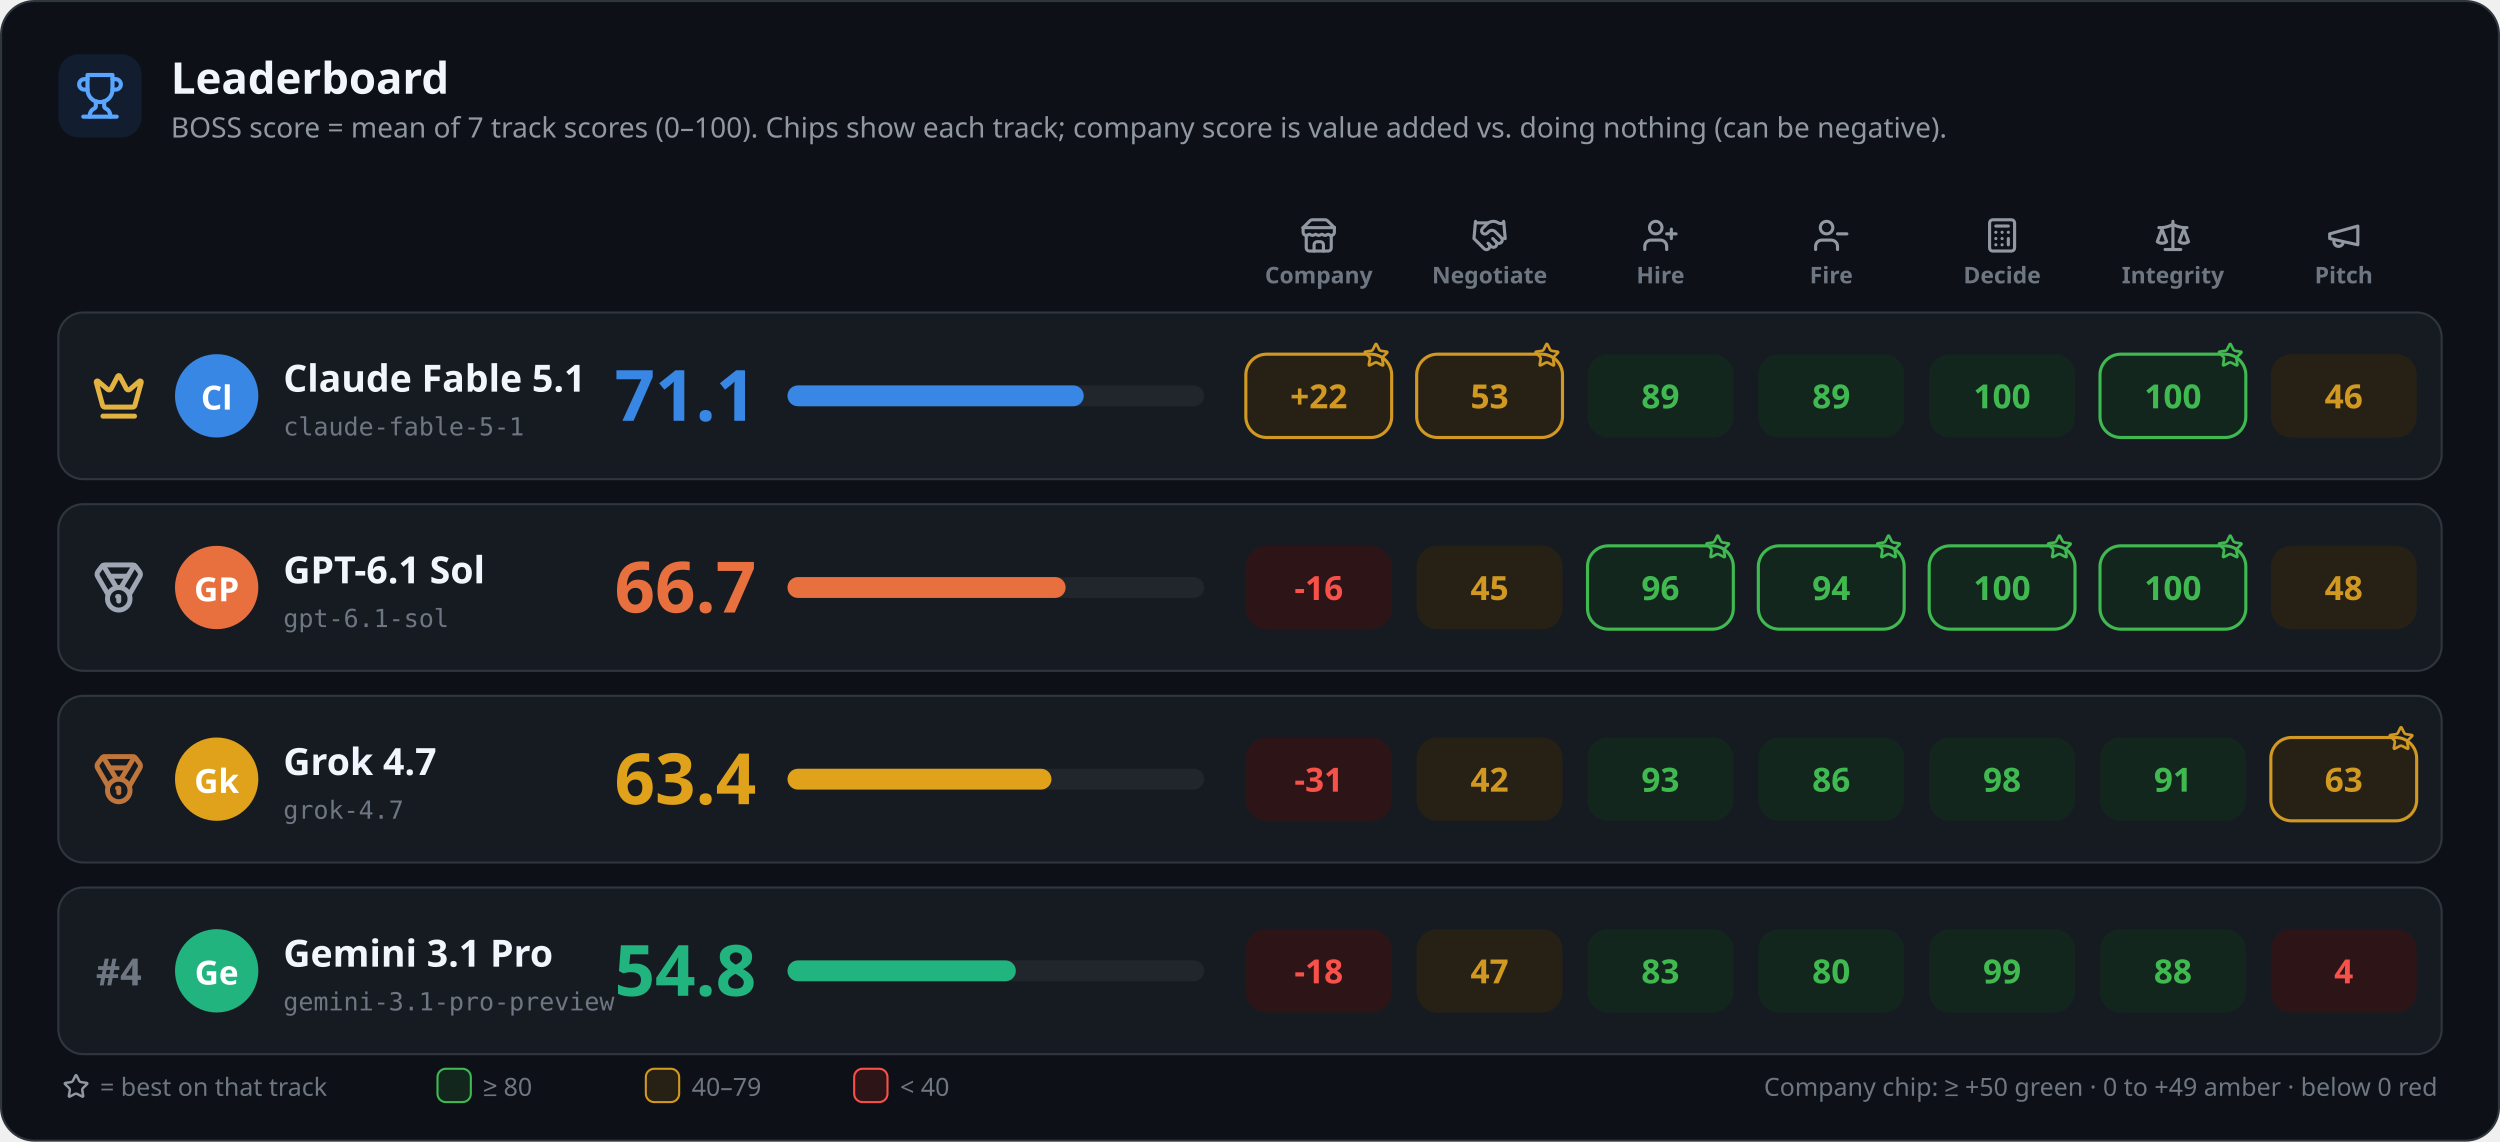
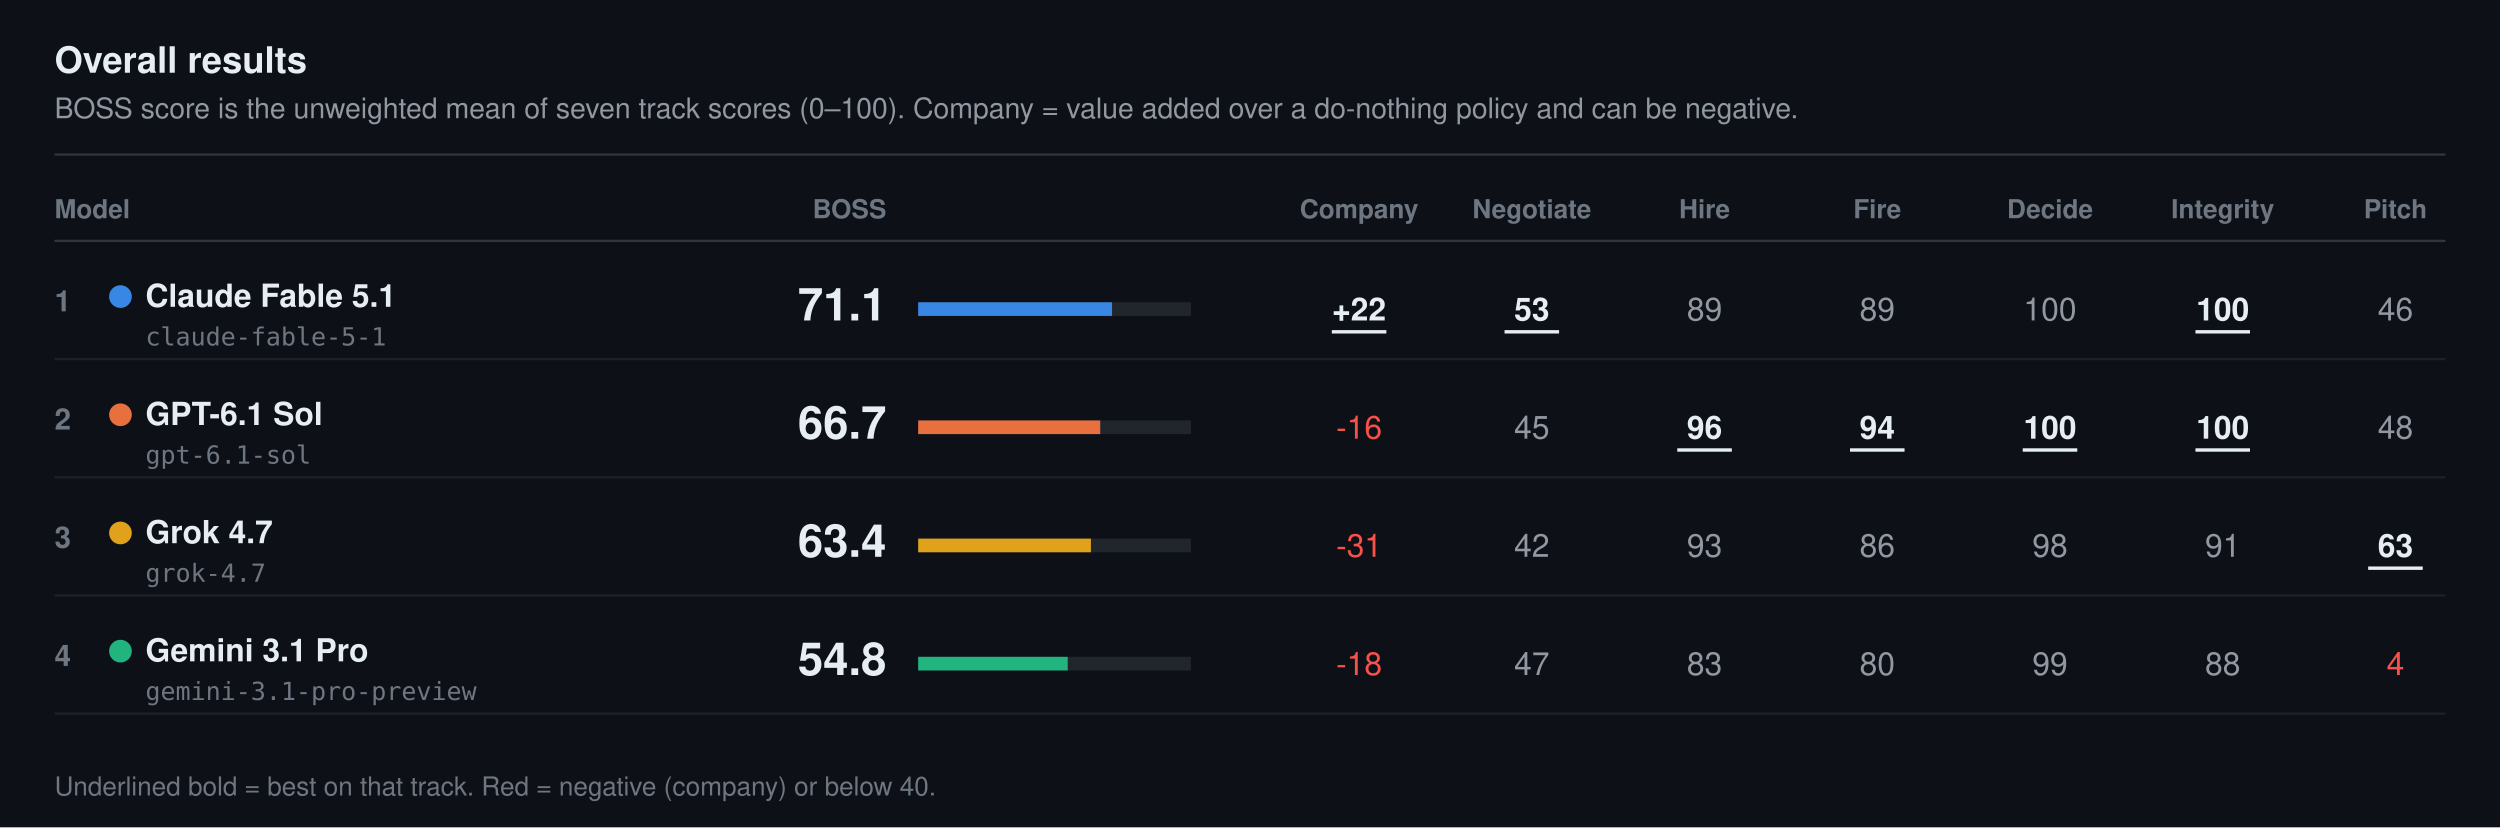
- <svg xmlns="http://www.w3.org/2000/svg" width="1200" height="548" viewBox="0 0 1200 548" role="img" aria-label="BOSSFIGHT leaderboard">
-   <rect x="0.5" y="0.5" width="1199" height="547" rx="16" fill="#0d1117" stroke="#30363d" />
-   <rect x="28" y="26" width="40" height="40" rx="10" fill="#121d2f" />
-   <g transform="translate(36.0,34.0) scale(1)" fill="none" stroke="#58a6ff" stroke-width="2" stroke-linecap="round" stroke-linejoin="round">
-     <path d="M6 9H4.5a2.5 2.5 0 0 1 0-5H6" />
-     <path d="M18 9h1.5a2.5 2.5 0 0 0 0-5H18" />
-     <path d="M4 22h16" />
-     <path d="M10 14.66V17c0 .55-.47.98-.97 1.21C7.85 18.75 7 20.24 7 22" />
-     <path d="M14 14.66V17c0 .55.47.98.97 1.21C16.15 18.75 17 20.24 17 22" />
-     <path d="M18 2H6v7a6 6 0 0 0 12 0V2Z" />
-   </g>
-   <text x="82.0" y="45.0" font-family="-apple-system,BlinkMacSystemFont,'Segoe UI','Noto Sans',Helvetica,Arial,sans-serif" font-size="21" font-weight="700" fill="#f0f6fc" text-anchor="start">Leaderboard</text>
-   <text x="82.0" y="66.0" font-family="-apple-system,BlinkMacSystemFont,'Segoe UI','Noto Sans',Helvetica,Arial,sans-serif" font-size="13.5" font-weight="400" fill="#9198a1" text-anchor="start">BOSS score = mean of 7 track scores (0–100). Chips show each track; company score is value added vs. doing nothing (can be negative).</text>
-   <g transform="translate(624.0,104.0) scale(0.75)" fill="none" stroke="#9198a1" stroke-width="2" stroke-linecap="round" stroke-linejoin="round">
-     <path d="m2 7 4.41-4.41A2 2 0 0 1 7.83 2h8.34a2 2 0 0 1 1.42.59L22 7" />
-     <path d="M4 12v8a2 2 0 0 0 2 2h12a2 2 0 0 0 2-2v-8" />
-     <path d="M15 22v-4a2 2 0 0 0-2-2h-2a2 2 0 0 0-2 2v4" />
-     <path d="M2 7h20" />
-     <path d="M22 7v3a2 2 0 0 1-2 2a2.7 2.7 0 0 1-1.59-.63.7.7 0 0 0-.82 0A2.7 2.7 0 0 1 16 12a2.7 2.7 0 0 1-1.59-.63.7.7 0 0 0-.82 0A2.7 2.7 0 0 1 12 12a2.7 2.7 0 0 1-1.59-.63.7.7 0 0 0-.82 0A2.7 2.7 0 0 1 8 12a2.7 2.7 0 0 1-1.59-.63.7.7 0 0 0-.82 0A2.7 2.7 0 0 1 4 12a2 2 0 0 1-2-2V7" />
-   </g>
-   <text x="633.0" y="136.0" font-family="-apple-system,BlinkMacSystemFont,'Segoe UI','Noto Sans',Helvetica,Arial,sans-serif" font-size="11" font-weight="600" fill="#6e7681" text-anchor="middle">Company</text>
-   <g transform="translate(706.0,104.0) scale(0.75)" fill="none" stroke="#9198a1" stroke-width="2" stroke-linecap="round" stroke-linejoin="round">
-     <path d="m11 17 2 2a1 1 0 1 0 3-3" />
-     <path d="m14 14 2.5 2.5a1 1 0 1 0 3-3l-3.88-3.88a3 3 0 0 0-4.24 0l-.88.88a1 1 0 1 1-3-3l2.81-2.81a5.79 5.79 0 0 1 7.06-.87l.47.28a2 2 0 0 0 1.42.25L21 4" />
-     <path d="m21 3 1 11h-2" />
-     <path d="M3 3 2 14l6.5 6.5a1 1 0 1 0 3-3" />
-     <path d="M3 4h8" />
-   </g>
-   <text x="715.0" y="136.0" font-family="-apple-system,BlinkMacSystemFont,'Segoe UI','Noto Sans',Helvetica,Arial,sans-serif" font-size="11" font-weight="600" fill="#6e7681" text-anchor="middle">Negotiate</text>
-   <g transform="translate(788.0,104.0) scale(0.75)" fill="none" stroke="#9198a1" stroke-width="2" stroke-linecap="round" stroke-linejoin="round">
-     <path d="M16 21v-2a4 4 0 0 0-4-4H6a4 4 0 0 0-4 4v2" />
-     <circle cx="9" cy="7" r="4" />
-     <line x1="19" x2="19" y1="8" y2="14" />
-     <line x1="22" x2="16" y1="11" y2="11" />
-   </g>
-   <text x="797.0" y="136.0" font-family="-apple-system,BlinkMacSystemFont,'Segoe UI','Noto Sans',Helvetica,Arial,sans-serif" font-size="11" font-weight="600" fill="#6e7681" text-anchor="middle">Hire</text>
-   <g transform="translate(870.0,104.0) scale(0.75)" fill="none" stroke="#9198a1" stroke-width="2" stroke-linecap="round" stroke-linejoin="round">
-     <path d="M16 21v-2a4 4 0 0 0-4-4H6a4 4 0 0 0-4 4v2" />
-     <circle cx="9" cy="7" r="4" />
-     <line x1="22" x2="16" y1="11" y2="11" />
-   </g>
-   <text x="879.0" y="136.0" font-family="-apple-system,BlinkMacSystemFont,'Segoe UI','Noto Sans',Helvetica,Arial,sans-serif" font-size="11" font-weight="600" fill="#6e7681" text-anchor="middle">Fire</text>
-   <g transform="translate(952.0,104.0) scale(0.75)" fill="none" stroke="#9198a1" stroke-width="2" stroke-linecap="round" stroke-linejoin="round">
-     <rect width="16" height="20" x="4" y="2" rx="2" />
-     <line x1="8" x2="16" y1="6" y2="6" />
-     <line x1="16" x2="16" y1="14" y2="18" />
-     <path d="M16 10h.01" />
-     <path d="M12 10h.01" />
-     <path d="M8 10h.01" />
-     <path d="M12 14h.01" />
-     <path d="M8 14h.01" />
-     <path d="M12 18h.01" />
-     <path d="M8 18h.01" />
-   </g>
-   <text x="961.0" y="136.0" font-family="-apple-system,BlinkMacSystemFont,'Segoe UI','Noto Sans',Helvetica,Arial,sans-serif" font-size="11" font-weight="600" fill="#6e7681" text-anchor="middle">Decide</text>
-   <g transform="translate(1034.0,104.0) scale(0.75)" fill="none" stroke="#9198a1" stroke-width="2" stroke-linecap="round" stroke-linejoin="round">
-     <path d="m16 16 3-8 3 8c-.87.65-1.92 1-3 1s-2.13-.35-3-1Z" />
-     <path d="m2 16 3-8 3 8c-.87.65-1.92 1-3 1s-2.13-.35-3-1Z" />
-     <path d="M7 21h10" />
-     <path d="M12 3v18" />
-     <path d="M3 7h2c2 0 5-1 7-2 2 1 5 2 7 2h2" />
-   </g>
-   <text x="1043.0" y="136.0" font-family="-apple-system,BlinkMacSystemFont,'Segoe UI','Noto Sans',Helvetica,Arial,sans-serif" font-size="11" font-weight="600" fill="#6e7681" text-anchor="middle">Integrity</text>
-   <g transform="translate(1116.0,104.0) scale(0.75)" fill="none" stroke="#9198a1" stroke-width="2" stroke-linecap="round" stroke-linejoin="round">
-     <path d="m3 11 18-5v12L3 14v-3z" />
-     <path d="M11.6 16.8a3 3 0 1 1-5.8-1.6" />
-   </g>
-   <text x="1125.0" y="136.0" font-family="-apple-system,BlinkMacSystemFont,'Segoe UI','Noto Sans',Helvetica,Arial,sans-serif" font-size="11" font-weight="600" fill="#6e7681" text-anchor="middle">Pitch</text>
-   <rect x="28" y="150" width="1144" height="80" rx="12" fill="#161b22" stroke="#30363d" />
-   <g transform="translate(44.0,177.0) scale(1.0833)" fill="none" stroke="#e3b341" stroke-width="2.2" stroke-linecap="round" stroke-linejoin="round">
-     <path d="M11.562 3.266a.5.5 0 0 1 .876 0L15.39 8.87a1 1 0 0 0 1.516.294L21.183 5.5a.5.5 0 0 1 .798.519l-2.834 10.246a1 1 0 0 1-.956.734H5.81a1 1 0 0 1-.957-.734L2.02 6.02a.5.5 0 0 1 .798-.519l4.276 3.664a1 1 0 0 0 1.516-.294z" />
-     <path d="M5 21h14" />
-   </g>
-   <circle cx="104" cy="190.0" r="20" fill="#3987e5" />
-   <text x="104.0" y="196.6" font-family="-apple-system,BlinkMacSystemFont,'Segoe UI','Noto Sans',Helvetica,Arial,sans-serif" font-size="16.0" font-weight="700" fill="#ffffff" text-anchor="middle">Cl</text>
-   <text x="136.0" y="188.0" font-family="-apple-system,BlinkMacSystemFont,'Segoe UI','Noto Sans',Helvetica,Arial,sans-serif" font-size="18" font-weight="700" fill="#f0f6fc" text-anchor="start">Claude Fable 5.1</text>
-   <text x="136.0" y="209.0" font-family="ui-monospace,SFMono-Regular,Menlo,monospace" font-size="12" font-weight="400" fill="#6e7681" text-anchor="start">claude-fable-5-1</text>
-   <text x="363.0" y="202.0" font-family="-apple-system,BlinkMacSystemFont,'Segoe UI','Noto Sans',Helvetica,Arial,sans-serif" font-size="34" font-weight="800" fill="#3987e5" text-anchor="end">71.1</text>
-   <rect x="378" y="185.0" width="200" height="10" rx="5" fill="#21262d" />
-   <rect x="378" y="185.0" width="142.2" height="10" rx="5" fill="#3987e5" />
-   <rect x="598" y="170.0" width="70" height="40" rx="10" fill="#272115" stroke="#d29922" stroke-width="1.5" />
-   <text x="633.0" y="196.0" font-family="-apple-system,BlinkMacSystemFont,'Segoe UI','Noto Sans',Helvetica,Arial,sans-serif" font-size="16" font-weight="700" fill="#d29922" text-anchor="middle">+22</text>
-   <g transform="translate(654.0,164.0) scale(0.5417)" fill="none" stroke="#d29922" stroke-width="2.4" stroke-linecap="round" stroke-linejoin="round">
-     <path d="M11.525 2.295a.53.53 0 0 1 .95 0l2.31 4.679a2.123 2.123 0 0 0 1.595 1.16l5.166.756a.53.53 0 0 1 .294.904l-3.736 3.638a2.123 2.123 0 0 0-.611 1.878l.882 5.14a.53.53 0 0 1-.771.56l-4.618-2.428a2.122 2.122 0 0 0-1.973 0L6.396 21.01a.53.53 0 0 1-.77-.56l.881-5.139a2.122 2.122 0 0 0-.611-1.879L2.16 9.795a.53.53 0 0 1 .294-.906l5.165-.755a2.122 2.122 0 0 0 1.597-1.16z" />
-   </g>
-   <rect x="680" y="170.0" width="70" height="40" rx="10" fill="#272115" stroke="#d29922" stroke-width="1.5" />
-   <text x="715.0" y="196.0" font-family="-apple-system,BlinkMacSystemFont,'Segoe UI','Noto Sans',Helvetica,Arial,sans-serif" font-size="16" font-weight="700" fill="#d29922" text-anchor="middle">53</text>
-   <g transform="translate(736.0,164.0) scale(0.5417)" fill="none" stroke="#d29922" stroke-width="2.4" stroke-linecap="round" stroke-linejoin="round">
-     <path d="M11.525 2.295a.53.53 0 0 1 .95 0l2.31 4.679a2.123 2.123 0 0 0 1.595 1.16l5.166.756a.53.53 0 0 1 .294.904l-3.736 3.638a2.123 2.123 0 0 0-.611 1.878l.882 5.14a.53.53 0 0 1-.771.56l-4.618-2.428a2.122 2.122 0 0 0-1.973 0L6.396 21.01a.53.53 0 0 1-.77-.56l.881-5.139a2.122 2.122 0 0 0-.611-1.879L2.16 9.795a.53.53 0 0 1 .294-.906l5.165-.755a2.122 2.122 0 0 0 1.597-1.16z" />
-   </g>
-   <rect x="762" y="170.0" width="70" height="40" rx="10" fill="#12261e" />
-   <text x="797.0" y="196.0" font-family="-apple-system,BlinkMacSystemFont,'Segoe UI','Noto Sans',Helvetica,Arial,sans-serif" font-size="16" font-weight="700" fill="#3fb950" text-anchor="middle">89</text>
-   <rect x="844" y="170.0" width="70" height="40" rx="10" fill="#12261e" />
-   <text x="879.0" y="196.0" font-family="-apple-system,BlinkMacSystemFont,'Segoe UI','Noto Sans',Helvetica,Arial,sans-serif" font-size="16" font-weight="700" fill="#3fb950" text-anchor="middle">89</text>
-   <rect x="926" y="170.0" width="70" height="40" rx="10" fill="#12261e" />
-   <text x="961.0" y="196.0" font-family="-apple-system,BlinkMacSystemFont,'Segoe UI','Noto Sans',Helvetica,Arial,sans-serif" font-size="16" font-weight="700" fill="#3fb950" text-anchor="middle">100</text>
-   <rect x="1008" y="170.0" width="70" height="40" rx="10" fill="#12261e" stroke="#3fb950" stroke-width="1.5" />
-   <text x="1043.0" y="196.0" font-family="-apple-system,BlinkMacSystemFont,'Segoe UI','Noto Sans',Helvetica,Arial,sans-serif" font-size="16" font-weight="700" fill="#3fb950" text-anchor="middle">100</text>
-   <g transform="translate(1064.0,164.0) scale(0.5417)" fill="none" stroke="#3fb950" stroke-width="2.4" stroke-linecap="round" stroke-linejoin="round">
-     <path d="M11.525 2.295a.53.53 0 0 1 .95 0l2.31 4.679a2.123 2.123 0 0 0 1.595 1.16l5.166.756a.53.53 0 0 1 .294.904l-3.736 3.638a2.123 2.123 0 0 0-.611 1.878l.882 5.14a.53.53 0 0 1-.771.56l-4.618-2.428a2.122 2.122 0 0 0-1.973 0L6.396 21.01a.53.53 0 0 1-.77-.56l.881-5.139a2.122 2.122 0 0 0-.611-1.879L2.16 9.795a.53.53 0 0 1 .294-.906l5.165-.755a2.122 2.122 0 0 0 1.597-1.16z" />
-   </g>
-   <rect x="1090" y="170.0" width="70" height="40" rx="10" fill="#272115" />
-   <text x="1125.0" y="196.0" font-family="-apple-system,BlinkMacSystemFont,'Segoe UI','Noto Sans',Helvetica,Arial,sans-serif" font-size="16" font-weight="700" fill="#d29922" text-anchor="middle">46</text>
-   <rect x="28" y="242" width="1144" height="80" rx="12" fill="#161b22" stroke="#30363d" />
-   <g transform="translate(44.0,269.0) scale(1.0833)" fill="none" stroke="#9ea7b3" stroke-width="2.2" stroke-linecap="round" stroke-linejoin="round">
-     <path d="M7.21 15 2.66 7.14a2 2 0 0 1 .13-2.2L4.4 2.8A2 2 0 0 1 6 2h12a2 2 0 0 1 1.6.8l1.6 2.14a2 2 0 0 1 .14 2.2L16.79 15" />
-     <path d="M11 12 5.12 2.2" />
-     <path d="m13 12 5.88-9.8" />
-     <path d="M8 7h8" />
-     <circle cx="12" cy="17" r="5" />
-     <path d="M12 18v-2h-.5" />
-   </g>
-   <circle cx="104" cy="282.0" r="20" fill="#e8703f" />
-   <text x="104.0" y="288.6" font-family="-apple-system,BlinkMacSystemFont,'Segoe UI','Noto Sans',Helvetica,Arial,sans-serif" font-size="16.0" font-weight="700" fill="#ffffff" text-anchor="middle">GP</text>
-   <text x="136.0" y="280.0" font-family="-apple-system,BlinkMacSystemFont,'Segoe UI','Noto Sans',Helvetica,Arial,sans-serif" font-size="18" font-weight="700" fill="#f0f6fc" text-anchor="start">GPT-6.1 Sol</text>
-   <text x="136.0" y="301.0" font-family="ui-monospace,SFMono-Regular,Menlo,monospace" font-size="12" font-weight="400" fill="#6e7681" text-anchor="start">gpt-6.1-sol</text>
-   <text x="363.0" y="294.0" font-family="-apple-system,BlinkMacSystemFont,'Segoe UI','Noto Sans',Helvetica,Arial,sans-serif" font-size="34" font-weight="800" fill="#e8703f" text-anchor="end">66.7</text>
-   <rect x="378" y="277.0" width="200" height="10" rx="5" fill="#21262d" />
-   <rect x="378" y="277.0" width="133.5" height="10" rx="5" fill="#e8703f" />
-   <rect x="598" y="262.0" width="70" height="40" rx="10" fill="#2d1517" />
-   <text x="633.0" y="288.0" font-family="-apple-system,BlinkMacSystemFont,'Segoe UI','Noto Sans',Helvetica,Arial,sans-serif" font-size="16" font-weight="700" fill="#f85149" text-anchor="middle">-16</text>
-   <rect x="680" y="262.0" width="70" height="40" rx="10" fill="#272115" />
-   <text x="715.0" y="288.0" font-family="-apple-system,BlinkMacSystemFont,'Segoe UI','Noto Sans',Helvetica,Arial,sans-serif" font-size="16" font-weight="700" fill="#d29922" text-anchor="middle">45</text>
-   <rect x="762" y="262.0" width="70" height="40" rx="10" fill="#12261e" stroke="#3fb950" stroke-width="1.5" />
-   <text x="797.0" y="288.0" font-family="-apple-system,BlinkMacSystemFont,'Segoe UI','Noto Sans',Helvetica,Arial,sans-serif" font-size="16" font-weight="700" fill="#3fb950" text-anchor="middle">96</text>
-   <g transform="translate(818.0,256.0) scale(0.5417)" fill="none" stroke="#3fb950" stroke-width="2.4" stroke-linecap="round" stroke-linejoin="round">
-     <path d="M11.525 2.295a.53.53 0 0 1 .95 0l2.31 4.679a2.123 2.123 0 0 0 1.595 1.16l5.166.756a.53.53 0 0 1 .294.904l-3.736 3.638a2.123 2.123 0 0 0-.611 1.878l.882 5.14a.53.53 0 0 1-.771.56l-4.618-2.428a2.122 2.122 0 0 0-1.973 0L6.396 21.01a.53.53 0 0 1-.77-.56l.881-5.139a2.122 2.122 0 0 0-.611-1.879L2.16 9.795a.53.53 0 0 1 .294-.906l5.165-.755a2.122 2.122 0 0 0 1.597-1.16z" />
-   </g>
-   <rect x="844" y="262.0" width="70" height="40" rx="10" fill="#12261e" stroke="#3fb950" stroke-width="1.5" />
-   <text x="879.0" y="288.0" font-family="-apple-system,BlinkMacSystemFont,'Segoe UI','Noto Sans',Helvetica,Arial,sans-serif" font-size="16" font-weight="700" fill="#3fb950" text-anchor="middle">94</text>
-   <g transform="translate(900.0,256.0) scale(0.5417)" fill="none" stroke="#3fb950" stroke-width="2.4" stroke-linecap="round" stroke-linejoin="round">
-     <path d="M11.525 2.295a.53.53 0 0 1 .95 0l2.31 4.679a2.123 2.123 0 0 0 1.595 1.16l5.166.756a.53.53 0 0 1 .294.904l-3.736 3.638a2.123 2.123 0 0 0-.611 1.878l.882 5.14a.53.53 0 0 1-.771.56l-4.618-2.428a2.122 2.122 0 0 0-1.973 0L6.396 21.01a.53.53 0 0 1-.77-.56l.881-5.139a2.122 2.122 0 0 0-.611-1.879L2.16 9.795a.53.53 0 0 1 .294-.906l5.165-.755a2.122 2.122 0 0 0 1.597-1.16z" />
-   </g>
-   <rect x="926" y="262.0" width="70" height="40" rx="10" fill="#12261e" stroke="#3fb950" stroke-width="1.5" />
-   <text x="961.0" y="288.0" font-family="-apple-system,BlinkMacSystemFont,'Segoe UI','Noto Sans',Helvetica,Arial,sans-serif" font-size="16" font-weight="700" fill="#3fb950" text-anchor="middle">100</text>
-   <g transform="translate(982.0,256.0) scale(0.5417)" fill="none" stroke="#3fb950" stroke-width="2.4" stroke-linecap="round" stroke-linejoin="round">
-     <path d="M11.525 2.295a.53.53 0 0 1 .95 0l2.31 4.679a2.123 2.123 0 0 0 1.595 1.16l5.166.756a.53.53 0 0 1 .294.904l-3.736 3.638a2.123 2.123 0 0 0-.611 1.878l.882 5.14a.53.53 0 0 1-.771.56l-4.618-2.428a2.122 2.122 0 0 0-1.973 0L6.396 21.01a.53.53 0 0 1-.77-.56l.881-5.139a2.122 2.122 0 0 0-.611-1.879L2.16 9.795a.53.53 0 0 1 .294-.906l5.165-.755a2.122 2.122 0 0 0 1.597-1.16z" />
-   </g>
-   <rect x="1008" y="262.0" width="70" height="40" rx="10" fill="#12261e" stroke="#3fb950" stroke-width="1.5" />
-   <text x="1043.0" y="288.0" font-family="-apple-system,BlinkMacSystemFont,'Segoe UI','Noto Sans',Helvetica,Arial,sans-serif" font-size="16" font-weight="700" fill="#3fb950" text-anchor="middle">100</text>
-   <g transform="translate(1064.0,256.0) scale(0.5417)" fill="none" stroke="#3fb950" stroke-width="2.4" stroke-linecap="round" stroke-linejoin="round">
-     <path d="M11.525 2.295a.53.53 0 0 1 .95 0l2.31 4.679a2.123 2.123 0 0 0 1.595 1.16l5.166.756a.53.53 0 0 1 .294.904l-3.736 3.638a2.123 2.123 0 0 0-.611 1.878l.882 5.14a.53.53 0 0 1-.771.56l-4.618-2.428a2.122 2.122 0 0 0-1.973 0L6.396 21.01a.53.53 0 0 1-.77-.56l.881-5.139a2.122 2.122 0 0 0-.611-1.879L2.16 9.795a.53.53 0 0 1 .294-.906l5.165-.755a2.122 2.122 0 0 0 1.597-1.16z" />
-   </g>
-   <rect x="1090" y="262.0" width="70" height="40" rx="10" fill="#272115" />
-   <text x="1125.0" y="288.0" font-family="-apple-system,BlinkMacSystemFont,'Segoe UI','Noto Sans',Helvetica,Arial,sans-serif" font-size="16" font-weight="700" fill="#d29922" text-anchor="middle">48</text>
-   <rect x="28" y="334" width="1144" height="80" rx="12" fill="#161b22" stroke="#30363d" />
-   <g transform="translate(44.0,361.0) scale(1.0833)" fill="none" stroke="#c0763b" stroke-width="2.2" stroke-linecap="round" stroke-linejoin="round">
-     <path d="M7.21 15 2.66 7.14a2 2 0 0 1 .13-2.2L4.4 2.8A2 2 0 0 1 6 2h12a2 2 0 0 1 1.6.8l1.6 2.14a2 2 0 0 1 .14 2.2L16.79 15" />
-     <path d="M11 12 5.12 2.2" />
-     <path d="m13 12 5.88-9.8" />
-     <path d="M8 7h8" />
-     <circle cx="12" cy="17" r="5" />
-     <path d="M12 18v-2h-.5" />
-   </g>
-   <circle cx="104" cy="374.0" r="20" fill="#e0a21a" />
-   <text x="104.0" y="380.6" font-family="-apple-system,BlinkMacSystemFont,'Segoe UI','Noto Sans',Helvetica,Arial,sans-serif" font-size="16.0" font-weight="700" fill="#ffffff" text-anchor="middle">Gk</text>
-   <text x="136.0" y="372.0" font-family="-apple-system,BlinkMacSystemFont,'Segoe UI','Noto Sans',Helvetica,Arial,sans-serif" font-size="18" font-weight="700" fill="#f0f6fc" text-anchor="start">Grok 4.7</text>
-   <text x="136.0" y="393.0" font-family="ui-monospace,SFMono-Regular,Menlo,monospace" font-size="12" font-weight="400" fill="#6e7681" text-anchor="start">grok-4.7</text>
-   <text x="363.0" y="386.0" font-family="-apple-system,BlinkMacSystemFont,'Segoe UI','Noto Sans',Helvetica,Arial,sans-serif" font-size="34" font-weight="800" fill="#e0a21a" text-anchor="end">63.4</text>
-   <rect x="378" y="369.0" width="200" height="10" rx="5" fill="#21262d" />
-   <rect x="378" y="369.0" width="126.7" height="10" rx="5" fill="#e0a21a" />
-   <rect x="598" y="354.0" width="70" height="40" rx="10" fill="#2d1517" />
-   <text x="633.0" y="380.0" font-family="-apple-system,BlinkMacSystemFont,'Segoe UI','Noto Sans',Helvetica,Arial,sans-serif" font-size="16" font-weight="700" fill="#f85149" text-anchor="middle">-31</text>
-   <rect x="680" y="354.0" width="70" height="40" rx="10" fill="#272115" />
-   <text x="715.0" y="380.0" font-family="-apple-system,BlinkMacSystemFont,'Segoe UI','Noto Sans',Helvetica,Arial,sans-serif" font-size="16" font-weight="700" fill="#d29922" text-anchor="middle">42</text>
-   <rect x="762" y="354.0" width="70" height="40" rx="10" fill="#12261e" />
-   <text x="797.0" y="380.0" font-family="-apple-system,BlinkMacSystemFont,'Segoe UI','Noto Sans',Helvetica,Arial,sans-serif" font-size="16" font-weight="700" fill="#3fb950" text-anchor="middle">93</text>
-   <rect x="844" y="354.0" width="70" height="40" rx="10" fill="#12261e" />
-   <text x="879.0" y="380.0" font-family="-apple-system,BlinkMacSystemFont,'Segoe UI','Noto Sans',Helvetica,Arial,sans-serif" font-size="16" font-weight="700" fill="#3fb950" text-anchor="middle">86</text>
-   <rect x="926" y="354.0" width="70" height="40" rx="10" fill="#12261e" />
-   <text x="961.0" y="380.0" font-family="-apple-system,BlinkMacSystemFont,'Segoe UI','Noto Sans',Helvetica,Arial,sans-serif" font-size="16" font-weight="700" fill="#3fb950" text-anchor="middle">98</text>
-   <rect x="1008" y="354.0" width="70" height="40" rx="10" fill="#12261e" />
-   <text x="1043.0" y="380.0" font-family="-apple-system,BlinkMacSystemFont,'Segoe UI','Noto Sans',Helvetica,Arial,sans-serif" font-size="16" font-weight="700" fill="#3fb950" text-anchor="middle">91</text>
-   <rect x="1090" y="354.0" width="70" height="40" rx="10" fill="#272115" stroke="#d29922" stroke-width="1.5" />
-   <text x="1125.0" y="380.0" font-family="-apple-system,BlinkMacSystemFont,'Segoe UI','Noto Sans',Helvetica,Arial,sans-serif" font-size="16" font-weight="700" fill="#d29922" text-anchor="middle">63</text>
-   <g transform="translate(1146.0,348.0) scale(0.5417)" fill="none" stroke="#d29922" stroke-width="2.4" stroke-linecap="round" stroke-linejoin="round">
-     <path d="M11.525 2.295a.53.53 0 0 1 .95 0l2.31 4.679a2.123 2.123 0 0 0 1.595 1.16l5.166.756a.53.53 0 0 1 .294.904l-3.736 3.638a2.123 2.123 0 0 0-.611 1.878l.882 5.14a.53.53 0 0 1-.771.56l-4.618-2.428a2.122 2.122 0 0 0-1.973 0L6.396 21.01a.53.53 0 0 1-.77-.56l.881-5.139a2.122 2.122 0 0 0-.611-1.879L2.16 9.795a.53.53 0 0 1 .294-.906l5.165-.755a2.122 2.122 0 0 0 1.597-1.16z" />
-   </g>
-   <rect x="28" y="426" width="1144" height="80" rx="12" fill="#161b22" stroke="#30363d" />
-   <text x="57.0" y="473.0" font-family="-apple-system,BlinkMacSystemFont,'Segoe UI','Noto Sans',Helvetica,Arial,sans-serif" font-size="18" font-weight="700" fill="#6e7681" text-anchor="middle">#4</text>
-   <circle cx="104" cy="466.0" r="20" fill="#22b47f" />
-   <text x="104.0" y="472.6" font-family="-apple-system,BlinkMacSystemFont,'Segoe UI','Noto Sans',Helvetica,Arial,sans-serif" font-size="16.0" font-weight="700" fill="#ffffff" text-anchor="middle">Ge</text>
-   <text x="136.0" y="464.0" font-family="-apple-system,BlinkMacSystemFont,'Segoe UI','Noto Sans',Helvetica,Arial,sans-serif" font-size="18" font-weight="700" fill="#f0f6fc" text-anchor="start">Gemini 3.1 Pro</text>
-   <text x="136.0" y="485.0" font-family="ui-monospace,SFMono-Regular,Menlo,monospace" font-size="12" font-weight="400" fill="#6e7681" text-anchor="start">gemini-3.1-pro-preview</text>
-   <text x="363.0" y="478.0" font-family="-apple-system,BlinkMacSystemFont,'Segoe UI','Noto Sans',Helvetica,Arial,sans-serif" font-size="34" font-weight="800" fill="#22b47f" text-anchor="end">54.8</text>
-   <rect x="378" y="461.0" width="200" height="10" rx="5" fill="#21262d" />
-   <rect x="378" y="461.0" width="109.6" height="10" rx="5" fill="#22b47f" />
-   <rect x="598" y="446.0" width="70" height="40" rx="10" fill="#2d1517" />
-   <text x="633.0" y="472.0" font-family="-apple-system,BlinkMacSystemFont,'Segoe UI','Noto Sans',Helvetica,Arial,sans-serif" font-size="16" font-weight="700" fill="#f85149" text-anchor="middle">-18</text>
-   <rect x="680" y="446.0" width="70" height="40" rx="10" fill="#272115" />
-   <text x="715.0" y="472.0" font-family="-apple-system,BlinkMacSystemFont,'Segoe UI','Noto Sans',Helvetica,Arial,sans-serif" font-size="16" font-weight="700" fill="#d29922" text-anchor="middle">47</text>
-   <rect x="762" y="446.0" width="70" height="40" rx="10" fill="#12261e" />
-   <text x="797.0" y="472.0" font-family="-apple-system,BlinkMacSystemFont,'Segoe UI','Noto Sans',Helvetica,Arial,sans-serif" font-size="16" font-weight="700" fill="#3fb950" text-anchor="middle">83</text>
-   <rect x="844" y="446.0" width="70" height="40" rx="10" fill="#12261e" />
-   <text x="879.0" y="472.0" font-family="-apple-system,BlinkMacSystemFont,'Segoe UI','Noto Sans',Helvetica,Arial,sans-serif" font-size="16" font-weight="700" fill="#3fb950" text-anchor="middle">80</text>
-   <rect x="926" y="446.0" width="70" height="40" rx="10" fill="#12261e" />
-   <text x="961.0" y="472.0" font-family="-apple-system,BlinkMacSystemFont,'Segoe UI','Noto Sans',Helvetica,Arial,sans-serif" font-size="16" font-weight="700" fill="#3fb950" text-anchor="middle">99</text>
-   <rect x="1008" y="446.0" width="70" height="40" rx="10" fill="#12261e" />
-   <text x="1043.0" y="472.0" font-family="-apple-system,BlinkMacSystemFont,'Segoe UI','Noto Sans',Helvetica,Arial,sans-serif" font-size="16" font-weight="700" fill="#3fb950" text-anchor="middle">88</text>
-   <rect x="1090" y="446.0" width="70" height="40" rx="10" fill="#2d1517" />
-   <text x="1125.0" y="472.0" font-family="-apple-system,BlinkMacSystemFont,'Segoe UI','Noto Sans',Helvetica,Arial,sans-serif" font-size="16" font-weight="700" fill="#f85149" text-anchor="middle">4</text>
-   <g transform="translate(30.0,515.0) scale(0.5417)" fill="none" stroke="#9198a1" stroke-width="2.2" stroke-linecap="round" stroke-linejoin="round">
-     <path d="M11.525 2.295a.53.53 0 0 1 .95 0l2.31 4.679a2.123 2.123 0 0 0 1.595 1.16l5.166.756a.53.53 0 0 1 .294.904l-3.736 3.638a2.123 2.123 0 0 0-.611 1.878l.882 5.14a.53.53 0 0 1-.771.56l-4.618-2.428a2.122 2.122 0 0 0-1.973 0L6.396 21.01a.53.53 0 0 1-.77-.56l.881-5.139a2.122 2.122 0 0 0-.611-1.879L2.16 9.795a.53.53 0 0 1 .294-.906l5.165-.755a2.122 2.122 0 0 0 1.597-1.16z" />
-   </g>
-   <text x="48.0" y="526.0" font-family="-apple-system,BlinkMacSystemFont,'Segoe UI','Noto Sans',Helvetica,Arial,sans-serif" font-size="12" font-weight="400" fill="#6e7681" text-anchor="start">= best on that track</text>
-   <text x="1170.0" y="526.0" font-family="-apple-system,BlinkMacSystemFont,'Segoe UI','Noto Sans',Helvetica,Arial,sans-serif" font-size="12" font-weight="400" fill="#6e7681" text-anchor="end">Company chip: ≥ +50 green · 0 to +49 amber · below 0 red</text>
-   <rect x="210" y="513" width="16" height="16" rx="4" fill="#12261e" stroke="#3fb950" />
-   <text x="232.0" y="526.0" font-family="-apple-system,BlinkMacSystemFont,'Segoe UI','Noto Sans',Helvetica,Arial,sans-serif" font-size="12" font-weight="400" fill="#6e7681" text-anchor="start">≥ 80</text>
-   <rect x="310" y="513" width="16" height="16" rx="4" fill="#272115" stroke="#d29922" />
-   <text x="332.0" y="526.0" font-family="-apple-system,BlinkMacSystemFont,'Segoe UI','Noto Sans',Helvetica,Arial,sans-serif" font-size="12" font-weight="400" fill="#6e7681" text-anchor="start">40–79</text>
-   <rect x="410" y="513" width="16" height="16" rx="4" fill="#2d1517" stroke="#f85149" />
-   <text x="432.0" y="526.0" font-family="-apple-system,BlinkMacSystemFont,'Segoe UI','Noto Sans',Helvetica,Arial,sans-serif" font-size="12" font-weight="400" fill="#6e7681" text-anchor="start">&lt; 40</text>
+ <svg xmlns="http://www.w3.org/2000/svg" width="1100" height="364" viewBox="0 0 1100 364" role="img" aria-label="Overall results">
+   <rect width="1100" height="364" fill="#0d1117" />
+   <text x="24.0" y="32.0" font-family="-apple-system,BlinkMacSystemFont,'Segoe UI','Helvetica Neue',Helvetica,Arial,sans-serif" font-size="16" font-weight="600" fill="#e6edf3" text-anchor="start">Overall results</text>
+   <text x="24.0" y="52.0" font-family="-apple-system,BlinkMacSystemFont,'Segoe UI','Helvetica Neue',Helvetica,Arial,sans-serif" font-size="12.5" font-weight="400" fill="#9198a1" text-anchor="start">BOSS score is the unweighted mean of seven track scores (0–100). Company = value added over a do-nothing policy and can be negative.</text>
+   <line x1="24.0" x2="1076.0" y1="68.0" y2="68.0" stroke="#30363d" stroke-width="1" />
+   <text x="24.0" y="96.0" font-family="-apple-system,BlinkMacSystemFont,'Segoe UI','Helvetica Neue',Helvetica,Arial,sans-serif" font-size="11.5" font-weight="600" fill="#6e7681" text-anchor="start">Model</text>
+   <text x="390.0" y="96.0" font-family="-apple-system,BlinkMacSystemFont,'Segoe UI','Helvetica Neue',Helvetica,Arial,sans-serif" font-size="11.5" font-weight="600" fill="#6e7681" text-anchor="end">BOSS</text>
+   <text x="598.0" y="96.0" font-family="-apple-system,BlinkMacSystemFont,'Segoe UI','Helvetica Neue',Helvetica,Arial,sans-serif" font-size="11.5" font-weight="600" fill="#6e7681" text-anchor="middle">Company</text>
+   <text x="674.0" y="96.0" font-family="-apple-system,BlinkMacSystemFont,'Segoe UI','Helvetica Neue',Helvetica,Arial,sans-serif" font-size="11.5" font-weight="600" fill="#6e7681" text-anchor="middle">Negotiate</text>
+   <text x="750.0" y="96.0" font-family="-apple-system,BlinkMacSystemFont,'Segoe UI','Helvetica Neue',Helvetica,Arial,sans-serif" font-size="11.5" font-weight="600" fill="#6e7681" text-anchor="middle">Hire</text>
+   <text x="826.0" y="96.0" font-family="-apple-system,BlinkMacSystemFont,'Segoe UI','Helvetica Neue',Helvetica,Arial,sans-serif" font-size="11.5" font-weight="600" fill="#6e7681" text-anchor="middle">Fire</text>
+   <text x="902.0" y="96.0" font-family="-apple-system,BlinkMacSystemFont,'Segoe UI','Helvetica Neue',Helvetica,Arial,sans-serif" font-size="11.5" font-weight="600" fill="#6e7681" text-anchor="middle">Decide</text>
+   <text x="978.0" y="96.0" font-family="-apple-system,BlinkMacSystemFont,'Segoe UI','Helvetica Neue',Helvetica,Arial,sans-serif" font-size="11.5" font-weight="600" fill="#6e7681" text-anchor="middle">Integrity</text>
+   <text x="1054.0" y="96.0" font-family="-apple-system,BlinkMacSystemFont,'Segoe UI','Helvetica Neue',Helvetica,Arial,sans-serif" font-size="11.5" font-weight="600" fill="#6e7681" text-anchor="middle">Pitch</text>
+   <line x1="24.0" x2="1076.0" y1="106.0" y2="106.0" stroke="#30363d" stroke-width="1" />
+   <text x="24.0" y="137.0" font-family="-apple-system,BlinkMacSystemFont,'Segoe UI','Helvetica Neue',Helvetica,Arial,sans-serif" font-size="13" font-weight="600" fill="#6e7681" text-anchor="start">1</text>
+   <circle cx="53.0" cy="130.5" r="5" fill="#3987e5" />
+   <text x="64.0" y="135.0" font-family="-apple-system,BlinkMacSystemFont,'Segoe UI','Helvetica Neue',Helvetica,Arial,sans-serif" font-size="14" font-weight="600" fill="#e6edf3" text-anchor="start">Claude Fable 5.1</text>
+   <text x="64.0" y="152.0" font-family="ui-monospace,SFMono-Regular,Menlo,Consolas,monospace" font-size="11" font-weight="400" fill="#6e7681" text-anchor="start">claude-fable-5-1</text>
+   <text x="390.0" y="141.0" font-family="-apple-system,BlinkMacSystemFont,'Segoe UI','Helvetica Neue',Helvetica,Arial,sans-serif" font-size="20" font-weight="700" fill="#e6edf3" text-anchor="end">71.1</text>
+   <rect x="404" y="133.0" width="120" height="6" fill="#21262d" />
+   <rect x="404" y="133.0" width="85.3" height="6" fill="#3987e5" />
+   <text x="598.0" y="141.0" font-family="-apple-system,BlinkMacSystemFont,'Segoe UI','Helvetica Neue',Helvetica,Arial,sans-serif" font-size="14" font-weight="700" fill="#e6edf3" text-anchor="middle">+22</text>
+   <line x1="586.0" x2="610.0" y1="146.0" y2="146.0" stroke="#e6edf3" stroke-width="1.5" />
+   <text x="674.0" y="141.0" font-family="-apple-system,BlinkMacSystemFont,'Segoe UI','Helvetica Neue',Helvetica,Arial,sans-serif" font-size="14" font-weight="700" fill="#e6edf3" text-anchor="middle">53</text>
+   <line x1="662.0" x2="686.0" y1="146.0" y2="146.0" stroke="#e6edf3" stroke-width="1.5" />
+   <text x="750.0" y="141.0" font-family="-apple-system,BlinkMacSystemFont,'Segoe UI','Helvetica Neue',Helvetica,Arial,sans-serif" font-size="14" font-weight="400" fill="#9198a1" text-anchor="middle">89</text>
+   <text x="826.0" y="141.0" font-family="-apple-system,BlinkMacSystemFont,'Segoe UI','Helvetica Neue',Helvetica,Arial,sans-serif" font-size="14" font-weight="400" fill="#9198a1" text-anchor="middle">89</text>
+   <text x="902.0" y="141.0" font-family="-apple-system,BlinkMacSystemFont,'Segoe UI','Helvetica Neue',Helvetica,Arial,sans-serif" font-size="14" font-weight="400" fill="#9198a1" text-anchor="middle">100</text>
+   <text x="978.0" y="141.0" font-family="-apple-system,BlinkMacSystemFont,'Segoe UI','Helvetica Neue',Helvetica,Arial,sans-serif" font-size="14" font-weight="700" fill="#e6edf3" text-anchor="middle">100</text>
+   <line x1="966.0" x2="990.0" y1="146.0" y2="146.0" stroke="#e6edf3" stroke-width="1.5" />
+   <text x="1054.0" y="141.0" font-family="-apple-system,BlinkMacSystemFont,'Segoe UI','Helvetica Neue',Helvetica,Arial,sans-serif" font-size="14" font-weight="400" fill="#9198a1" text-anchor="middle">46</text>
+   <line x1="24.0" x2="1076.0" y1="158.0" y2="158.0" stroke="#1c2128" stroke-width="1" />
+   <text x="24.0" y="189.0" font-family="-apple-system,BlinkMacSystemFont,'Segoe UI','Helvetica Neue',Helvetica,Arial,sans-serif" font-size="13" font-weight="600" fill="#6e7681" text-anchor="start">2</text>
+   <circle cx="53.0" cy="182.5" r="5" fill="#e8703f" />
+   <text x="64.0" y="187.0" font-family="-apple-system,BlinkMacSystemFont,'Segoe UI','Helvetica Neue',Helvetica,Arial,sans-serif" font-size="14" font-weight="600" fill="#e6edf3" text-anchor="start">GPT-6.1 Sol</text>
+   <text x="64.0" y="204.0" font-family="ui-monospace,SFMono-Regular,Menlo,Consolas,monospace" font-size="11" font-weight="400" fill="#6e7681" text-anchor="start">gpt-6.1-sol</text>
+   <text x="390.0" y="193.0" font-family="-apple-system,BlinkMacSystemFont,'Segoe UI','Helvetica Neue',Helvetica,Arial,sans-serif" font-size="20" font-weight="700" fill="#e6edf3" text-anchor="end">66.7</text>
+   <rect x="404" y="185.0" width="120" height="6" fill="#21262d" />
+   <rect x="404" y="185.0" width="80.1" height="6" fill="#e8703f" />
+   <text x="598.0" y="193.0" font-family="-apple-system,BlinkMacSystemFont,'Segoe UI','Helvetica Neue',Helvetica,Arial,sans-serif" font-size="14" font-weight="400" fill="#f85149" text-anchor="middle">-16</text>
+   <text x="674.0" y="193.0" font-family="-apple-system,BlinkMacSystemFont,'Segoe UI','Helvetica Neue',Helvetica,Arial,sans-serif" font-size="14" font-weight="400" fill="#9198a1" text-anchor="middle">45</text>
+   <text x="750.0" y="193.0" font-family="-apple-system,BlinkMacSystemFont,'Segoe UI','Helvetica Neue',Helvetica,Arial,sans-serif" font-size="14" font-weight="700" fill="#e6edf3" text-anchor="middle">96</text>
+   <line x1="738.0" x2="762.0" y1="198.0" y2="198.0" stroke="#e6edf3" stroke-width="1.5" />
+   <text x="826.0" y="193.0" font-family="-apple-system,BlinkMacSystemFont,'Segoe UI','Helvetica Neue',Helvetica,Arial,sans-serif" font-size="14" font-weight="700" fill="#e6edf3" text-anchor="middle">94</text>
+   <line x1="814.0" x2="838.0" y1="198.0" y2="198.0" stroke="#e6edf3" stroke-width="1.5" />
+   <text x="902.0" y="193.0" font-family="-apple-system,BlinkMacSystemFont,'Segoe UI','Helvetica Neue',Helvetica,Arial,sans-serif" font-size="14" font-weight="700" fill="#e6edf3" text-anchor="middle">100</text>
+   <line x1="890.0" x2="914.0" y1="198.0" y2="198.0" stroke="#e6edf3" stroke-width="1.5" />
+   <text x="978.0" y="193.0" font-family="-apple-system,BlinkMacSystemFont,'Segoe UI','Helvetica Neue',Helvetica,Arial,sans-serif" font-size="14" font-weight="700" fill="#e6edf3" text-anchor="middle">100</text>
+   <line x1="966.0" x2="990.0" y1="198.0" y2="198.0" stroke="#e6edf3" stroke-width="1.5" />
+   <text x="1054.0" y="193.0" font-family="-apple-system,BlinkMacSystemFont,'Segoe UI','Helvetica Neue',Helvetica,Arial,sans-serif" font-size="14" font-weight="400" fill="#9198a1" text-anchor="middle">48</text>
+   <line x1="24.0" x2="1076.0" y1="210.0" y2="210.0" stroke="#1c2128" stroke-width="1" />
+   <text x="24.0" y="241.0" font-family="-apple-system,BlinkMacSystemFont,'Segoe UI','Helvetica Neue',Helvetica,Arial,sans-serif" font-size="13" font-weight="600" fill="#6e7681" text-anchor="start">3</text>
+   <circle cx="53.0" cy="234.5" r="5" fill="#e0a21a" />
+   <text x="64.0" y="239.0" font-family="-apple-system,BlinkMacSystemFont,'Segoe UI','Helvetica Neue',Helvetica,Arial,sans-serif" font-size="14" font-weight="600" fill="#e6edf3" text-anchor="start">Grok 4.7</text>
+   <text x="64.0" y="256.0" font-family="ui-monospace,SFMono-Regular,Menlo,Consolas,monospace" font-size="11" font-weight="400" fill="#6e7681" text-anchor="start">grok-4.7</text>
+   <text x="390.0" y="245.0" font-family="-apple-system,BlinkMacSystemFont,'Segoe UI','Helvetica Neue',Helvetica,Arial,sans-serif" font-size="20" font-weight="700" fill="#e6edf3" text-anchor="end">63.4</text>
+   <rect x="404" y="237.0" width="120" height="6" fill="#21262d" />
+   <rect x="404" y="237.0" width="76.0" height="6" fill="#e0a21a" />
+   <text x="598.0" y="245.0" font-family="-apple-system,BlinkMacSystemFont,'Segoe UI','Helvetica Neue',Helvetica,Arial,sans-serif" font-size="14" font-weight="400" fill="#f85149" text-anchor="middle">-31</text>
+   <text x="674.0" y="245.0" font-family="-apple-system,BlinkMacSystemFont,'Segoe UI','Helvetica Neue',Helvetica,Arial,sans-serif" font-size="14" font-weight="400" fill="#9198a1" text-anchor="middle">42</text>
+   <text x="750.0" y="245.0" font-family="-apple-system,BlinkMacSystemFont,'Segoe UI','Helvetica Neue',Helvetica,Arial,sans-serif" font-size="14" font-weight="400" fill="#9198a1" text-anchor="middle">93</text>
+   <text x="826.0" y="245.0" font-family="-apple-system,BlinkMacSystemFont,'Segoe UI','Helvetica Neue',Helvetica,Arial,sans-serif" font-size="14" font-weight="400" fill="#9198a1" text-anchor="middle">86</text>
+   <text x="902.0" y="245.0" font-family="-apple-system,BlinkMacSystemFont,'Segoe UI','Helvetica Neue',Helvetica,Arial,sans-serif" font-size="14" font-weight="400" fill="#9198a1" text-anchor="middle">98</text>
+   <text x="978.0" y="245.0" font-family="-apple-system,BlinkMacSystemFont,'Segoe UI','Helvetica Neue',Helvetica,Arial,sans-serif" font-size="14" font-weight="400" fill="#9198a1" text-anchor="middle">91</text>
+   <text x="1054.0" y="245.0" font-family="-apple-system,BlinkMacSystemFont,'Segoe UI','Helvetica Neue',Helvetica,Arial,sans-serif" font-size="14" font-weight="700" fill="#e6edf3" text-anchor="middle">63</text>
+   <line x1="1042.0" x2="1066.0" y1="250.0" y2="250.0" stroke="#e6edf3" stroke-width="1.5" />
+   <line x1="24.0" x2="1076.0" y1="262.0" y2="262.0" stroke="#1c2128" stroke-width="1" />
+   <text x="24.0" y="293.0" font-family="-apple-system,BlinkMacSystemFont,'Segoe UI','Helvetica Neue',Helvetica,Arial,sans-serif" font-size="13" font-weight="600" fill="#6e7681" text-anchor="start">4</text>
+   <circle cx="53.0" cy="286.5" r="5" fill="#22b47f" />
+   <text x="64.0" y="291.0" font-family="-apple-system,BlinkMacSystemFont,'Segoe UI','Helvetica Neue',Helvetica,Arial,sans-serif" font-size="14" font-weight="600" fill="#e6edf3" text-anchor="start">Gemini 3.1 Pro</text>
+   <text x="64.0" y="308.0" font-family="ui-monospace,SFMono-Regular,Menlo,Consolas,monospace" font-size="11" font-weight="400" fill="#6e7681" text-anchor="start">gemini-3.1-pro-preview</text>
+   <text x="390.0" y="297.0" font-family="-apple-system,BlinkMacSystemFont,'Segoe UI','Helvetica Neue',Helvetica,Arial,sans-serif" font-size="20" font-weight="700" fill="#e6edf3" text-anchor="end">54.8</text>
+   <rect x="404" y="289.0" width="120" height="6" fill="#21262d" />
+   <rect x="404" y="289.0" width="65.8" height="6" fill="#22b47f" />
+   <text x="598.0" y="297.0" font-family="-apple-system,BlinkMacSystemFont,'Segoe UI','Helvetica Neue',Helvetica,Arial,sans-serif" font-size="14" font-weight="400" fill="#f85149" text-anchor="middle">-18</text>
+   <text x="674.0" y="297.0" font-family="-apple-system,BlinkMacSystemFont,'Segoe UI','Helvetica Neue',Helvetica,Arial,sans-serif" font-size="14" font-weight="400" fill="#9198a1" text-anchor="middle">47</text>
+   <text x="750.0" y="297.0" font-family="-apple-system,BlinkMacSystemFont,'Segoe UI','Helvetica Neue',Helvetica,Arial,sans-serif" font-size="14" font-weight="400" fill="#9198a1" text-anchor="middle">83</text>
+   <text x="826.0" y="297.0" font-family="-apple-system,BlinkMacSystemFont,'Segoe UI','Helvetica Neue',Helvetica,Arial,sans-serif" font-size="14" font-weight="400" fill="#9198a1" text-anchor="middle">80</text>
+   <text x="902.0" y="297.0" font-family="-apple-system,BlinkMacSystemFont,'Segoe UI','Helvetica Neue',Helvetica,Arial,sans-serif" font-size="14" font-weight="400" fill="#9198a1" text-anchor="middle">99</text>
+   <text x="978.0" y="297.0" font-family="-apple-system,BlinkMacSystemFont,'Segoe UI','Helvetica Neue',Helvetica,Arial,sans-serif" font-size="14" font-weight="400" fill="#9198a1" text-anchor="middle">88</text>
+   <text x="1054.0" y="297.0" font-family="-apple-system,BlinkMacSystemFont,'Segoe UI','Helvetica Neue',Helvetica,Arial,sans-serif" font-size="14" font-weight="400" fill="#f85149" text-anchor="middle">4</text>
+   <line x1="24.0" x2="1076.0" y1="314.0" y2="314.0" stroke="#1c2128" stroke-width="1" />
+   <text x="24.0" y="350.0" font-family="-apple-system,BlinkMacSystemFont,'Segoe UI','Helvetica Neue',Helvetica,Arial,sans-serif" font-size="11.5" font-weight="400" fill="#6e7681" text-anchor="start">Underlined bold = best on that track. Red = negative (company) or below 40.</text>
</svg>
